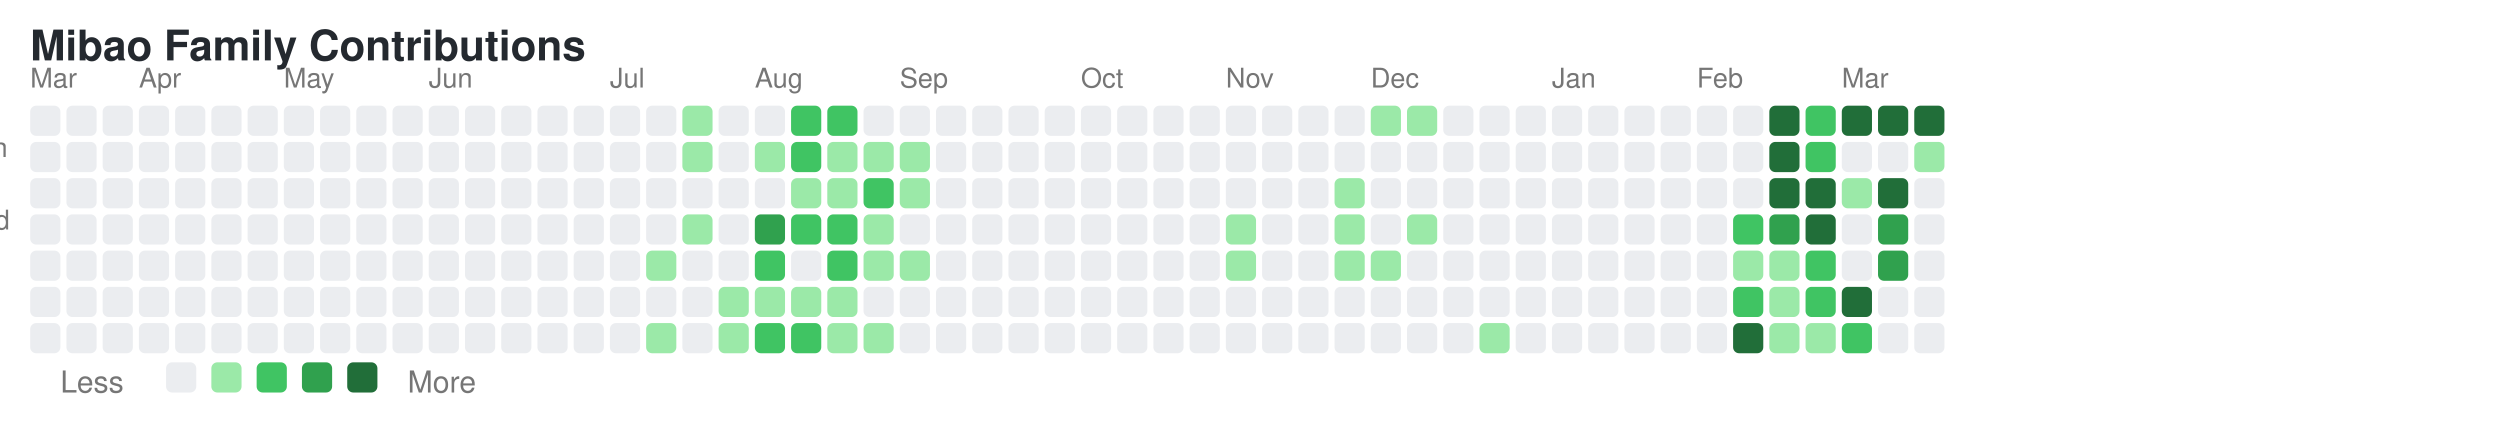
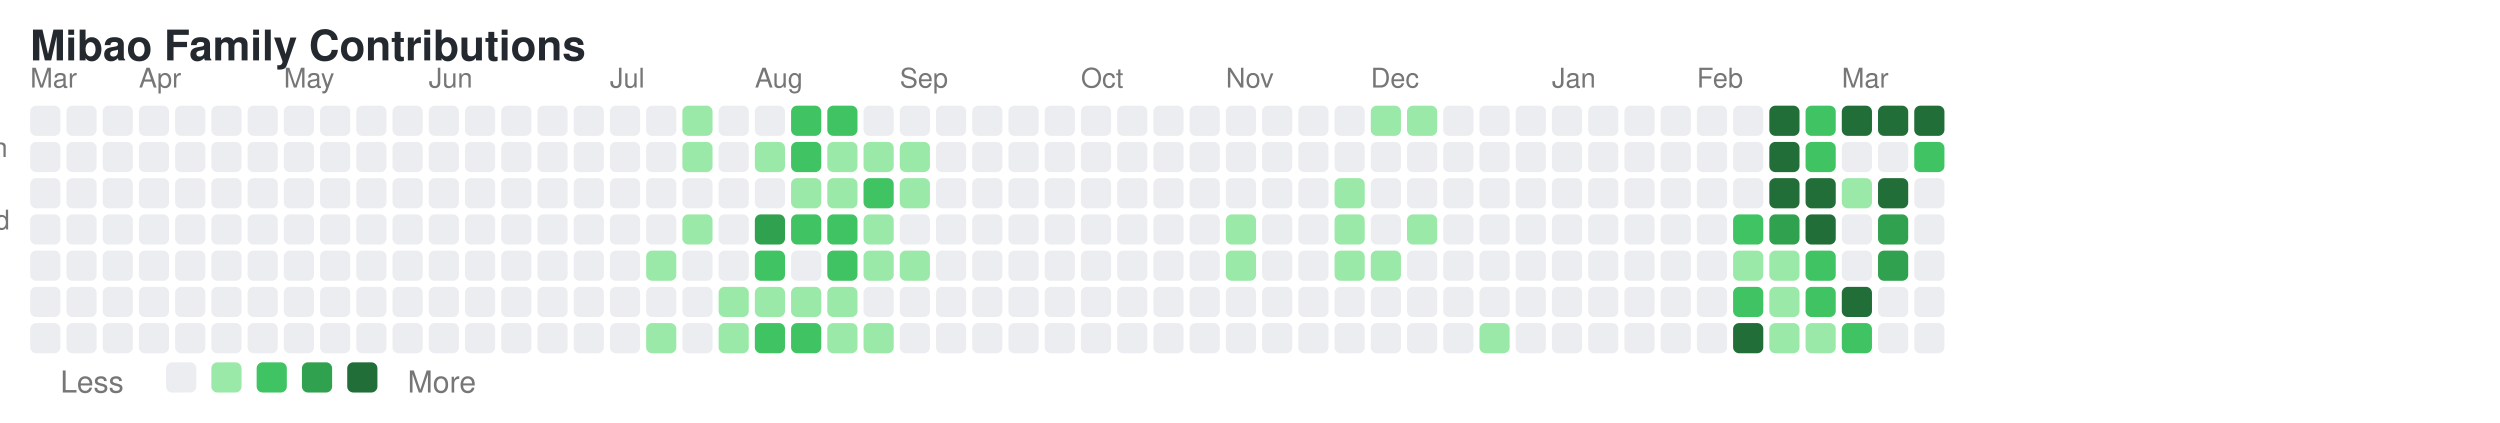
<svg xmlns="http://www.w3.org/2000/svg" width="828" height="140">
  <text x="10" y="20" font-family="-apple-system, BlinkMacSystemFont, Segoe UI, Helvetica, Arial, sans-serif" font-size="14" font-weight="600" fill="#24292f">Mibao Family Contributions</text>
  <g transform="translate(10, 35)">
    <text x="0" y="-6" font-family="-apple-system, BlinkMacSystemFont, Segoe UI, Helvetica, Arial, sans-serif" font-size="9" fill="#767676">Mar</text>
    <text x="36" y="-6" font-family="-apple-system, BlinkMacSystemFont, Segoe UI, Helvetica, Arial, sans-serif" font-size="9" fill="#767676">Apr</text>
    <text x="84" y="-6" font-family="-apple-system, BlinkMacSystemFont, Segoe UI, Helvetica, Arial, sans-serif" font-size="9" fill="#767676">May</text>
    <text x="132" y="-6" font-family="-apple-system, BlinkMacSystemFont, Segoe UI, Helvetica, Arial, sans-serif" font-size="9" fill="#767676">Jun</text>
    <text x="192" y="-6" font-family="-apple-system, BlinkMacSystemFont, Segoe UI, Helvetica, Arial, sans-serif" font-size="9" fill="#767676">Jul</text>
    <text x="240" y="-6" font-family="-apple-system, BlinkMacSystemFont, Segoe UI, Helvetica, Arial, sans-serif" font-size="9" fill="#767676">Aug</text>
    <text x="288" y="-6" font-family="-apple-system, BlinkMacSystemFont, Segoe UI, Helvetica, Arial, sans-serif" font-size="9" fill="#767676">Sep</text>
    <text x="348" y="-6" font-family="-apple-system, BlinkMacSystemFont, Segoe UI, Helvetica, Arial, sans-serif" font-size="9" fill="#767676">Oct</text>
    <text x="396" y="-6" font-family="-apple-system, BlinkMacSystemFont, Segoe UI, Helvetica, Arial, sans-serif" font-size="9" fill="#767676">Nov</text>
    <text x="444" y="-6" font-family="-apple-system, BlinkMacSystemFont, Segoe UI, Helvetica, Arial, sans-serif" font-size="9" fill="#767676">Dec</text>
    <text x="504" y="-6" font-family="-apple-system, BlinkMacSystemFont, Segoe UI, Helvetica, Arial, sans-serif" font-size="9" fill="#767676">Jan</text>
    <text x="552" y="-6" font-family="-apple-system, BlinkMacSystemFont, Segoe UI, Helvetica, Arial, sans-serif" font-size="9" fill="#767676">Feb</text>
    <text x="600" y="-6" font-family="-apple-system, BlinkMacSystemFont, Segoe UI, Helvetica, Arial, sans-serif" font-size="9" fill="#767676">Mar</text>
    <text x="-25" y="17.0" font-family="-apple-system, BlinkMacSystemFont, Segoe UI, Helvetica, Arial, sans-serif" font-size="9" fill="#767676">Mon</text>
    <text x="-25" y="41.0" font-family="-apple-system, BlinkMacSystemFont, Segoe UI, Helvetica, Arial, sans-serif" font-size="9" fill="#767676">Wed</text>
    <text x="-25" y="65.0" font-family="-apple-system, BlinkMacSystemFont, Segoe UI, Helvetica, Arial, sans-serif" font-size="9" fill="#767676">Fri</text>
    <rect x="0" y="0" width="10" height="10" fill="#ebedf0" rx="2" />
    <rect x="0" y="12" width="10" height="10" fill="#ebedf0" rx="2" />
    <rect x="0" y="24" width="10" height="10" fill="#ebedf0" rx="2" />
    <rect x="0" y="36" width="10" height="10" fill="#ebedf0" rx="2" />
    <rect x="0" y="48" width="10" height="10" fill="#ebedf0" rx="2" />
    <rect x="0" y="60" width="10" height="10" fill="#ebedf0" rx="2" />
    <rect x="0" y="72" width="10" height="10" fill="#ebedf0" rx="2" />
    <rect x="12" y="0" width="10" height="10" fill="#ebedf0" rx="2" />
    <rect x="12" y="12" width="10" height="10" fill="#ebedf0" rx="2" />
    <rect x="12" y="24" width="10" height="10" fill="#ebedf0" rx="2" />
    <rect x="12" y="36" width="10" height="10" fill="#ebedf0" rx="2" />
    <rect x="12" y="48" width="10" height="10" fill="#ebedf0" rx="2" />
    <rect x="12" y="60" width="10" height="10" fill="#ebedf0" rx="2" />
    <rect x="12" y="72" width="10" height="10" fill="#ebedf0" rx="2" />
    <rect x="24" y="0" width="10" height="10" fill="#ebedf0" rx="2" />
    <rect x="24" y="12" width="10" height="10" fill="#ebedf0" rx="2" />
    <rect x="24" y="24" width="10" height="10" fill="#ebedf0" rx="2" />
    <rect x="24" y="36" width="10" height="10" fill="#ebedf0" rx="2" />
    <rect x="24" y="48" width="10" height="10" fill="#ebedf0" rx="2" />
    <rect x="24" y="60" width="10" height="10" fill="#ebedf0" rx="2" />
    <rect x="24" y="72" width="10" height="10" fill="#ebedf0" rx="2" />
    <rect x="36" y="0" width="10" height="10" fill="#ebedf0" rx="2" />
    <rect x="36" y="12" width="10" height="10" fill="#ebedf0" rx="2" />
    <rect x="36" y="24" width="10" height="10" fill="#ebedf0" rx="2" />
    <rect x="36" y="36" width="10" height="10" fill="#ebedf0" rx="2" />
    <rect x="36" y="48" width="10" height="10" fill="#ebedf0" rx="2" />
    <rect x="36" y="60" width="10" height="10" fill="#ebedf0" rx="2" />
    <rect x="36" y="72" width="10" height="10" fill="#ebedf0" rx="2" />
    <rect x="48" y="0" width="10" height="10" fill="#ebedf0" rx="2" />
    <rect x="48" y="12" width="10" height="10" fill="#ebedf0" rx="2" />
    <rect x="48" y="24" width="10" height="10" fill="#ebedf0" rx="2" />
    <rect x="48" y="36" width="10" height="10" fill="#ebedf0" rx="2" />
    <rect x="48" y="48" width="10" height="10" fill="#ebedf0" rx="2" />
    <rect x="48" y="60" width="10" height="10" fill="#ebedf0" rx="2" />
    <rect x="48" y="72" width="10" height="10" fill="#ebedf0" rx="2" />
    <rect x="60" y="0" width="10" height="10" fill="#ebedf0" rx="2" />
    <rect x="60" y="12" width="10" height="10" fill="#ebedf0" rx="2" />
    <rect x="60" y="24" width="10" height="10" fill="#ebedf0" rx="2" />
    <rect x="60" y="36" width="10" height="10" fill="#ebedf0" rx="2" />
    <rect x="60" y="48" width="10" height="10" fill="#ebedf0" rx="2" />
    <rect x="60" y="60" width="10" height="10" fill="#ebedf0" rx="2" />
    <rect x="60" y="72" width="10" height="10" fill="#ebedf0" rx="2" />
    <rect x="72" y="0" width="10" height="10" fill="#ebedf0" rx="2" />
    <rect x="72" y="12" width="10" height="10" fill="#ebedf0" rx="2" />
    <rect x="72" y="24" width="10" height="10" fill="#ebedf0" rx="2" />
    <rect x="72" y="36" width="10" height="10" fill="#ebedf0" rx="2" />
    <rect x="72" y="48" width="10" height="10" fill="#ebedf0" rx="2" />
    <rect x="72" y="60" width="10" height="10" fill="#ebedf0" rx="2" />
    <rect x="72" y="72" width="10" height="10" fill="#ebedf0" rx="2" />
    <rect x="84" y="0" width="10" height="10" fill="#ebedf0" rx="2" />
    <rect x="84" y="12" width="10" height="10" fill="#ebedf0" rx="2" />
    <rect x="84" y="24" width="10" height="10" fill="#ebedf0" rx="2" />
    <rect x="84" y="36" width="10" height="10" fill="#ebedf0" rx="2" />
    <rect x="84" y="48" width="10" height="10" fill="#ebedf0" rx="2" />
    <rect x="84" y="60" width="10" height="10" fill="#ebedf0" rx="2" />
    <rect x="84" y="72" width="10" height="10" fill="#ebedf0" rx="2" />
    <rect x="96" y="0" width="10" height="10" fill="#ebedf0" rx="2" />
    <rect x="96" y="12" width="10" height="10" fill="#ebedf0" rx="2" />
    <rect x="96" y="24" width="10" height="10" fill="#ebedf0" rx="2" />
    <rect x="96" y="36" width="10" height="10" fill="#ebedf0" rx="2" />
    <rect x="96" y="48" width="10" height="10" fill="#ebedf0" rx="2" />
    <rect x="96" y="60" width="10" height="10" fill="#ebedf0" rx="2" />
    <rect x="96" y="72" width="10" height="10" fill="#ebedf0" rx="2" />
    <rect x="108" y="0" width="10" height="10" fill="#ebedf0" rx="2" />
    <rect x="108" y="12" width="10" height="10" fill="#ebedf0" rx="2" />
    <rect x="108" y="24" width="10" height="10" fill="#ebedf0" rx="2" />
    <rect x="108" y="36" width="10" height="10" fill="#ebedf0" rx="2" />
    <rect x="108" y="48" width="10" height="10" fill="#ebedf0" rx="2" />
    <rect x="108" y="60" width="10" height="10" fill="#ebedf0" rx="2" />
    <rect x="108" y="72" width="10" height="10" fill="#ebedf0" rx="2" />
    <rect x="120" y="0" width="10" height="10" fill="#ebedf0" rx="2" />
    <rect x="120" y="12" width="10" height="10" fill="#ebedf0" rx="2" />
    <rect x="120" y="24" width="10" height="10" fill="#ebedf0" rx="2" />
    <rect x="120" y="36" width="10" height="10" fill="#ebedf0" rx="2" />
    <rect x="120" y="48" width="10" height="10" fill="#ebedf0" rx="2" />
    <rect x="120" y="60" width="10" height="10" fill="#ebedf0" rx="2" />
    <rect x="120" y="72" width="10" height="10" fill="#ebedf0" rx="2" />
    <rect x="132" y="0" width="10" height="10" fill="#ebedf0" rx="2" />
    <rect x="132" y="12" width="10" height="10" fill="#ebedf0" rx="2" />
    <rect x="132" y="24" width="10" height="10" fill="#ebedf0" rx="2" />
    <rect x="132" y="36" width="10" height="10" fill="#ebedf0" rx="2" />
    <rect x="132" y="48" width="10" height="10" fill="#ebedf0" rx="2" />
    <rect x="132" y="60" width="10" height="10" fill="#ebedf0" rx="2" />
    <rect x="132" y="72" width="10" height="10" fill="#ebedf0" rx="2" />
    <rect x="144" y="0" width="10" height="10" fill="#ebedf0" rx="2" />
    <rect x="144" y="12" width="10" height="10" fill="#ebedf0" rx="2" />
    <rect x="144" y="24" width="10" height="10" fill="#ebedf0" rx="2" />
    <rect x="144" y="36" width="10" height="10" fill="#ebedf0" rx="2" />
    <rect x="144" y="48" width="10" height="10" fill="#ebedf0" rx="2" />
    <rect x="144" y="60" width="10" height="10" fill="#ebedf0" rx="2" />
    <rect x="144" y="72" width="10" height="10" fill="#ebedf0" rx="2" />
    <rect x="156" y="0" width="10" height="10" fill="#ebedf0" rx="2" />
    <rect x="156" y="12" width="10" height="10" fill="#ebedf0" rx="2" />
    <rect x="156" y="24" width="10" height="10" fill="#ebedf0" rx="2" />
    <rect x="156" y="36" width="10" height="10" fill="#ebedf0" rx="2" />
    <rect x="156" y="48" width="10" height="10" fill="#ebedf0" rx="2" />
    <rect x="156" y="60" width="10" height="10" fill="#ebedf0" rx="2" />
    <rect x="156" y="72" width="10" height="10" fill="#ebedf0" rx="2" />
    <rect x="168" y="0" width="10" height="10" fill="#ebedf0" rx="2" />
    <rect x="168" y="12" width="10" height="10" fill="#ebedf0" rx="2" />
    <rect x="168" y="24" width="10" height="10" fill="#ebedf0" rx="2" />
    <rect x="168" y="36" width="10" height="10" fill="#ebedf0" rx="2" />
    <rect x="168" y="48" width="10" height="10" fill="#ebedf0" rx="2" />
    <rect x="168" y="60" width="10" height="10" fill="#ebedf0" rx="2" />
    <rect x="168" y="72" width="10" height="10" fill="#ebedf0" rx="2" />
    <rect x="180" y="0" width="10" height="10" fill="#ebedf0" rx="2" />
    <rect x="180" y="12" width="10" height="10" fill="#ebedf0" rx="2" />
    <rect x="180" y="24" width="10" height="10" fill="#ebedf0" rx="2" />
    <rect x="180" y="36" width="10" height="10" fill="#ebedf0" rx="2" />
    <rect x="180" y="48" width="10" height="10" fill="#ebedf0" rx="2" />
    <rect x="180" y="60" width="10" height="10" fill="#ebedf0" rx="2" />
    <rect x="180" y="72" width="10" height="10" fill="#ebedf0" rx="2" />
    <rect x="192" y="0" width="10" height="10" fill="#ebedf0" rx="2" />
    <rect x="192" y="12" width="10" height="10" fill="#ebedf0" rx="2" />
    <rect x="192" y="24" width="10" height="10" fill="#ebedf0" rx="2" />
    <rect x="192" y="36" width="10" height="10" fill="#ebedf0" rx="2" />
    <rect x="192" y="48" width="10" height="10" fill="#ebedf0" rx="2" />
    <rect x="192" y="60" width="10" height="10" fill="#ebedf0" rx="2" />
    <rect x="192" y="72" width="10" height="10" fill="#ebedf0" rx="2" />
    <rect x="204" y="0" width="10" height="10" fill="#ebedf0" rx="2" />
    <rect x="204" y="12" width="10" height="10" fill="#ebedf0" rx="2" />
    <rect x="204" y="24" width="10" height="10" fill="#ebedf0" rx="2" />
    <rect x="204" y="36" width="10" height="10" fill="#ebedf0" rx="2" />
    <rect x="204" y="48" width="10" height="10" fill="#9be9a8" rx="2" />
    <rect x="204" y="60" width="10" height="10" fill="#ebedf0" rx="2" />
    <rect x="204" y="72" width="10" height="10" fill="#9be9a8" rx="2" />
    <rect x="216" y="0" width="10" height="10" fill="#9be9a8" rx="2" />
    <rect x="216" y="12" width="10" height="10" fill="#9be9a8" rx="2" />
    <rect x="216" y="24" width="10" height="10" fill="#ebedf0" rx="2" />
    <rect x="216" y="36" width="10" height="10" fill="#9be9a8" rx="2" />
    <rect x="216" y="48" width="10" height="10" fill="#ebedf0" rx="2" />
    <rect x="216" y="60" width="10" height="10" fill="#ebedf0" rx="2" />
    <rect x="216" y="72" width="10" height="10" fill="#ebedf0" rx="2" />
    <rect x="228" y="0" width="10" height="10" fill="#ebedf0" rx="2" />
    <rect x="228" y="12" width="10" height="10" fill="#ebedf0" rx="2" />
    <rect x="228" y="24" width="10" height="10" fill="#ebedf0" rx="2" />
    <rect x="228" y="36" width="10" height="10" fill="#ebedf0" rx="2" />
    <rect x="228" y="48" width="10" height="10" fill="#ebedf0" rx="2" />
    <rect x="228" y="60" width="10" height="10" fill="#9be9a8" rx="2" />
    <rect x="228" y="72" width="10" height="10" fill="#9be9a8" rx="2" />
    <rect x="240" y="0" width="10" height="10" fill="#ebedf0" rx="2" />
    <rect x="240" y="12" width="10" height="10" fill="#9be9a8" rx="2" />
    <rect x="240" y="24" width="10" height="10" fill="#ebedf0" rx="2" />
    <rect x="240" y="36" width="10" height="10" fill="#30a14e" rx="2" />
    <rect x="240" y="48" width="10" height="10" fill="#40c463" rx="2" />
    <rect x="240" y="60" width="10" height="10" fill="#9be9a8" rx="2" />
    <rect x="240" y="72" width="10" height="10" fill="#40c463" rx="2" />
    <rect x="252" y="0" width="10" height="10" fill="#40c463" rx="2" />
    <rect x="252" y="12" width="10" height="10" fill="#40c463" rx="2" />
    <rect x="252" y="24" width="10" height="10" fill="#9be9a8" rx="2" />
    <rect x="252" y="36" width="10" height="10" fill="#40c463" rx="2" />
    <rect x="252" y="48" width="10" height="10" fill="#ebedf0" rx="2" />
    <rect x="252" y="60" width="10" height="10" fill="#9be9a8" rx="2" />
    <rect x="252" y="72" width="10" height="10" fill="#40c463" rx="2" />
    <rect x="264" y="0" width="10" height="10" fill="#40c463" rx="2" />
    <rect x="264" y="12" width="10" height="10" fill="#9be9a8" rx="2" />
    <rect x="264" y="24" width="10" height="10" fill="#9be9a8" rx="2" />
    <rect x="264" y="36" width="10" height="10" fill="#40c463" rx="2" />
    <rect x="264" y="48" width="10" height="10" fill="#40c463" rx="2" />
    <rect x="264" y="60" width="10" height="10" fill="#9be9a8" rx="2" />
    <rect x="264" y="72" width="10" height="10" fill="#9be9a8" rx="2" />
    <rect x="276" y="0" width="10" height="10" fill="#ebedf0" rx="2" />
    <rect x="276" y="12" width="10" height="10" fill="#9be9a8" rx="2" />
    <rect x="276" y="24" width="10" height="10" fill="#40c463" rx="2" />
    <rect x="276" y="36" width="10" height="10" fill="#9be9a8" rx="2" />
    <rect x="276" y="48" width="10" height="10" fill="#9be9a8" rx="2" />
    <rect x="276" y="60" width="10" height="10" fill="#ebedf0" rx="2" />
    <rect x="276" y="72" width="10" height="10" fill="#9be9a8" rx="2" />
    <rect x="288" y="0" width="10" height="10" fill="#ebedf0" rx="2" />
    <rect x="288" y="12" width="10" height="10" fill="#9be9a8" rx="2" />
    <rect x="288" y="24" width="10" height="10" fill="#9be9a8" rx="2" />
    <rect x="288" y="36" width="10" height="10" fill="#ebedf0" rx="2" />
    <rect x="288" y="48" width="10" height="10" fill="#9be9a8" rx="2" />
    <rect x="288" y="60" width="10" height="10" fill="#ebedf0" rx="2" />
    <rect x="288" y="72" width="10" height="10" fill="#ebedf0" rx="2" />
    <rect x="300" y="0" width="10" height="10" fill="#ebedf0" rx="2" />
    <rect x="300" y="12" width="10" height="10" fill="#ebedf0" rx="2" />
    <rect x="300" y="24" width="10" height="10" fill="#ebedf0" rx="2" />
    <rect x="300" y="36" width="10" height="10" fill="#ebedf0" rx="2" />
    <rect x="300" y="48" width="10" height="10" fill="#ebedf0" rx="2" />
    <rect x="300" y="60" width="10" height="10" fill="#ebedf0" rx="2" />
    <rect x="300" y="72" width="10" height="10" fill="#ebedf0" rx="2" />
    <rect x="312" y="0" width="10" height="10" fill="#ebedf0" rx="2" />
    <rect x="312" y="12" width="10" height="10" fill="#ebedf0" rx="2" />
    <rect x="312" y="24" width="10" height="10" fill="#ebedf0" rx="2" />
    <rect x="312" y="36" width="10" height="10" fill="#ebedf0" rx="2" />
    <rect x="312" y="48" width="10" height="10" fill="#ebedf0" rx="2" />
    <rect x="312" y="60" width="10" height="10" fill="#ebedf0" rx="2" />
    <rect x="312" y="72" width="10" height="10" fill="#ebedf0" rx="2" />
    <rect x="324" y="0" width="10" height="10" fill="#ebedf0" rx="2" />
    <rect x="324" y="12" width="10" height="10" fill="#ebedf0" rx="2" />
    <rect x="324" y="24" width="10" height="10" fill="#ebedf0" rx="2" />
    <rect x="324" y="36" width="10" height="10" fill="#ebedf0" rx="2" />
    <rect x="324" y="48" width="10" height="10" fill="#ebedf0" rx="2" />
    <rect x="324" y="60" width="10" height="10" fill="#ebedf0" rx="2" />
    <rect x="324" y="72" width="10" height="10" fill="#ebedf0" rx="2" />
    <rect x="336" y="0" width="10" height="10" fill="#ebedf0" rx="2" />
    <rect x="336" y="12" width="10" height="10" fill="#ebedf0" rx="2" />
    <rect x="336" y="24" width="10" height="10" fill="#ebedf0" rx="2" />
    <rect x="336" y="36" width="10" height="10" fill="#ebedf0" rx="2" />
    <rect x="336" y="48" width="10" height="10" fill="#ebedf0" rx="2" />
    <rect x="336" y="60" width="10" height="10" fill="#ebedf0" rx="2" />
    <rect x="336" y="72" width="10" height="10" fill="#ebedf0" rx="2" />
    <rect x="348" y="0" width="10" height="10" fill="#ebedf0" rx="2" />
    <rect x="348" y="12" width="10" height="10" fill="#ebedf0" rx="2" />
    <rect x="348" y="24" width="10" height="10" fill="#ebedf0" rx="2" />
    <rect x="348" y="36" width="10" height="10" fill="#ebedf0" rx="2" />
    <rect x="348" y="48" width="10" height="10" fill="#ebedf0" rx="2" />
    <rect x="348" y="60" width="10" height="10" fill="#ebedf0" rx="2" />
    <rect x="348" y="72" width="10" height="10" fill="#ebedf0" rx="2" />
    <rect x="360" y="0" width="10" height="10" fill="#ebedf0" rx="2" />
    <rect x="360" y="12" width="10" height="10" fill="#ebedf0" rx="2" />
    <rect x="360" y="24" width="10" height="10" fill="#ebedf0" rx="2" />
    <rect x="360" y="36" width="10" height="10" fill="#ebedf0" rx="2" />
    <rect x="360" y="48" width="10" height="10" fill="#ebedf0" rx="2" />
    <rect x="360" y="60" width="10" height="10" fill="#ebedf0" rx="2" />
    <rect x="360" y="72" width="10" height="10" fill="#ebedf0" rx="2" />
    <rect x="372" y="0" width="10" height="10" fill="#ebedf0" rx="2" />
    <rect x="372" y="12" width="10" height="10" fill="#ebedf0" rx="2" />
    <rect x="372" y="24" width="10" height="10" fill="#ebedf0" rx="2" />
    <rect x="372" y="36" width="10" height="10" fill="#ebedf0" rx="2" />
    <rect x="372" y="48" width="10" height="10" fill="#ebedf0" rx="2" />
    <rect x="372" y="60" width="10" height="10" fill="#ebedf0" rx="2" />
    <rect x="372" y="72" width="10" height="10" fill="#ebedf0" rx="2" />
    <rect x="384" y="0" width="10" height="10" fill="#ebedf0" rx="2" />
    <rect x="384" y="12" width="10" height="10" fill="#ebedf0" rx="2" />
    <rect x="384" y="24" width="10" height="10" fill="#ebedf0" rx="2" />
    <rect x="384" y="36" width="10" height="10" fill="#ebedf0" rx="2" />
    <rect x="384" y="48" width="10" height="10" fill="#ebedf0" rx="2" />
    <rect x="384" y="60" width="10" height="10" fill="#ebedf0" rx="2" />
    <rect x="384" y="72" width="10" height="10" fill="#ebedf0" rx="2" />
    <rect x="396" y="0" width="10" height="10" fill="#ebedf0" rx="2" />
    <rect x="396" y="12" width="10" height="10" fill="#ebedf0" rx="2" />
    <rect x="396" y="24" width="10" height="10" fill="#ebedf0" rx="2" />
    <rect x="396" y="36" width="10" height="10" fill="#9be9a8" rx="2" />
    <rect x="396" y="48" width="10" height="10" fill="#9be9a8" rx="2" />
    <rect x="396" y="60" width="10" height="10" fill="#ebedf0" rx="2" />
    <rect x="396" y="72" width="10" height="10" fill="#ebedf0" rx="2" />
    <rect x="408" y="0" width="10" height="10" fill="#ebedf0" rx="2" />
    <rect x="408" y="12" width="10" height="10" fill="#ebedf0" rx="2" />
    <rect x="408" y="24" width="10" height="10" fill="#ebedf0" rx="2" />
    <rect x="408" y="36" width="10" height="10" fill="#ebedf0" rx="2" />
    <rect x="408" y="48" width="10" height="10" fill="#ebedf0" rx="2" />
    <rect x="408" y="60" width="10" height="10" fill="#ebedf0" rx="2" />
    <rect x="408" y="72" width="10" height="10" fill="#ebedf0" rx="2" />
    <rect x="420" y="0" width="10" height="10" fill="#ebedf0" rx="2" />
    <rect x="420" y="12" width="10" height="10" fill="#ebedf0" rx="2" />
    <rect x="420" y="24" width="10" height="10" fill="#ebedf0" rx="2" />
    <rect x="420" y="36" width="10" height="10" fill="#ebedf0" rx="2" />
    <rect x="420" y="48" width="10" height="10" fill="#ebedf0" rx="2" />
    <rect x="420" y="60" width="10" height="10" fill="#ebedf0" rx="2" />
    <rect x="420" y="72" width="10" height="10" fill="#ebedf0" rx="2" />
    <rect x="432" y="0" width="10" height="10" fill="#ebedf0" rx="2" />
    <rect x="432" y="12" width="10" height="10" fill="#ebedf0" rx="2" />
    <rect x="432" y="24" width="10" height="10" fill="#9be9a8" rx="2" />
    <rect x="432" y="36" width="10" height="10" fill="#9be9a8" rx="2" />
    <rect x="432" y="48" width="10" height="10" fill="#9be9a8" rx="2" />
    <rect x="432" y="60" width="10" height="10" fill="#ebedf0" rx="2" />
    <rect x="432" y="72" width="10" height="10" fill="#ebedf0" rx="2" />
    <rect x="444" y="0" width="10" height="10" fill="#9be9a8" rx="2" />
    <rect x="444" y="12" width="10" height="10" fill="#ebedf0" rx="2" />
    <rect x="444" y="24" width="10" height="10" fill="#ebedf0" rx="2" />
    <rect x="444" y="36" width="10" height="10" fill="#ebedf0" rx="2" />
    <rect x="444" y="48" width="10" height="10" fill="#9be9a8" rx="2" />
    <rect x="444" y="60" width="10" height="10" fill="#ebedf0" rx="2" />
    <rect x="444" y="72" width="10" height="10" fill="#ebedf0" rx="2" />
    <rect x="456" y="0" width="10" height="10" fill="#9be9a8" rx="2" />
    <rect x="456" y="12" width="10" height="10" fill="#ebedf0" rx="2" />
    <rect x="456" y="24" width="10" height="10" fill="#ebedf0" rx="2" />
    <rect x="456" y="36" width="10" height="10" fill="#9be9a8" rx="2" />
    <rect x="456" y="48" width="10" height="10" fill="#ebedf0" rx="2" />
    <rect x="456" y="60" width="10" height="10" fill="#ebedf0" rx="2" />
    <rect x="456" y="72" width="10" height="10" fill="#ebedf0" rx="2" />
    <rect x="468" y="0" width="10" height="10" fill="#ebedf0" rx="2" />
    <rect x="468" y="12" width="10" height="10" fill="#ebedf0" rx="2" />
    <rect x="468" y="24" width="10" height="10" fill="#ebedf0" rx="2" />
    <rect x="468" y="36" width="10" height="10" fill="#ebedf0" rx="2" />
    <rect x="468" y="48" width="10" height="10" fill="#ebedf0" rx="2" />
    <rect x="468" y="60" width="10" height="10" fill="#ebedf0" rx="2" />
    <rect x="468" y="72" width="10" height="10" fill="#ebedf0" rx="2" />
    <rect x="480" y="0" width="10" height="10" fill="#ebedf0" rx="2" />
    <rect x="480" y="12" width="10" height="10" fill="#ebedf0" rx="2" />
    <rect x="480" y="24" width="10" height="10" fill="#ebedf0" rx="2" />
    <rect x="480" y="36" width="10" height="10" fill="#ebedf0" rx="2" />
    <rect x="480" y="48" width="10" height="10" fill="#ebedf0" rx="2" />
    <rect x="480" y="60" width="10" height="10" fill="#ebedf0" rx="2" />
    <rect x="480" y="72" width="10" height="10" fill="#9be9a8" rx="2" />
    <rect x="492" y="0" width="10" height="10" fill="#ebedf0" rx="2" />
    <rect x="492" y="12" width="10" height="10" fill="#ebedf0" rx="2" />
    <rect x="492" y="24" width="10" height="10" fill="#ebedf0" rx="2" />
    <rect x="492" y="36" width="10" height="10" fill="#ebedf0" rx="2" />
    <rect x="492" y="48" width="10" height="10" fill="#ebedf0" rx="2" />
    <rect x="492" y="60" width="10" height="10" fill="#ebedf0" rx="2" />
    <rect x="492" y="72" width="10" height="10" fill="#ebedf0" rx="2" />
    <rect x="504" y="0" width="10" height="10" fill="#ebedf0" rx="2" />
    <rect x="504" y="12" width="10" height="10" fill="#ebedf0" rx="2" />
    <rect x="504" y="24" width="10" height="10" fill="#ebedf0" rx="2" />
    <rect x="504" y="36" width="10" height="10" fill="#ebedf0" rx="2" />
    <rect x="504" y="48" width="10" height="10" fill="#ebedf0" rx="2" />
    <rect x="504" y="60" width="10" height="10" fill="#ebedf0" rx="2" />
    <rect x="504" y="72" width="10" height="10" fill="#ebedf0" rx="2" />
    <rect x="516" y="0" width="10" height="10" fill="#ebedf0" rx="2" />
    <rect x="516" y="12" width="10" height="10" fill="#ebedf0" rx="2" />
    <rect x="516" y="24" width="10" height="10" fill="#ebedf0" rx="2" />
    <rect x="516" y="36" width="10" height="10" fill="#ebedf0" rx="2" />
    <rect x="516" y="48" width="10" height="10" fill="#ebedf0" rx="2" />
    <rect x="516" y="60" width="10" height="10" fill="#ebedf0" rx="2" />
    <rect x="516" y="72" width="10" height="10" fill="#ebedf0" rx="2" />
    <rect x="528" y="0" width="10" height="10" fill="#ebedf0" rx="2" />
    <rect x="528" y="12" width="10" height="10" fill="#ebedf0" rx="2" />
    <rect x="528" y="24" width="10" height="10" fill="#ebedf0" rx="2" />
    <rect x="528" y="36" width="10" height="10" fill="#ebedf0" rx="2" />
    <rect x="528" y="48" width="10" height="10" fill="#ebedf0" rx="2" />
    <rect x="528" y="60" width="10" height="10" fill="#ebedf0" rx="2" />
    <rect x="528" y="72" width="10" height="10" fill="#ebedf0" rx="2" />
    <rect x="540" y="0" width="10" height="10" fill="#ebedf0" rx="2" />
    <rect x="540" y="12" width="10" height="10" fill="#ebedf0" rx="2" />
    <rect x="540" y="24" width="10" height="10" fill="#ebedf0" rx="2" />
    <rect x="540" y="36" width="10" height="10" fill="#ebedf0" rx="2" />
    <rect x="540" y="48" width="10" height="10" fill="#ebedf0" rx="2" />
    <rect x="540" y="60" width="10" height="10" fill="#ebedf0" rx="2" />
    <rect x="540" y="72" width="10" height="10" fill="#ebedf0" rx="2" />
    <rect x="552" y="0" width="10" height="10" fill="#ebedf0" rx="2" />
    <rect x="552" y="12" width="10" height="10" fill="#ebedf0" rx="2" />
    <rect x="552" y="24" width="10" height="10" fill="#ebedf0" rx="2" />
    <rect x="552" y="36" width="10" height="10" fill="#ebedf0" rx="2" />
    <rect x="552" y="48" width="10" height="10" fill="#ebedf0" rx="2" />
    <rect x="552" y="60" width="10" height="10" fill="#ebedf0" rx="2" />
    <rect x="552" y="72" width="10" height="10" fill="#ebedf0" rx="2" />
    <rect x="564" y="0" width="10" height="10" fill="#ebedf0" rx="2" />
    <rect x="564" y="12" width="10" height="10" fill="#ebedf0" rx="2" />
    <rect x="564" y="24" width="10" height="10" fill="#ebedf0" rx="2" />
    <rect x="564" y="36" width="10" height="10" fill="#40c463" rx="2" />
    <rect x="564" y="48" width="10" height="10" fill="#9be9a8" rx="2" />
    <rect x="564" y="60" width="10" height="10" fill="#40c463" rx="2" />
    <rect x="564" y="72" width="10" height="10" fill="#216e39" rx="2" />
    <rect x="576" y="0" width="10" height="10" fill="#216e39" rx="2" />
    <rect x="576" y="12" width="10" height="10" fill="#216e39" rx="2" />
    <rect x="576" y="24" width="10" height="10" fill="#216e39" rx="2" />
    <rect x="576" y="36" width="10" height="10" fill="#30a14e" rx="2" />
    <rect x="576" y="48" width="10" height="10" fill="#9be9a8" rx="2" />
    <rect x="576" y="60" width="10" height="10" fill="#9be9a8" rx="2" />
    <rect x="576" y="72" width="10" height="10" fill="#9be9a8" rx="2" />
    <rect x="588" y="0" width="10" height="10" fill="#40c463" rx="2" />
    <rect x="588" y="12" width="10" height="10" fill="#40c463" rx="2" />
    <rect x="588" y="24" width="10" height="10" fill="#216e39" rx="2" />
    <rect x="588" y="36" width="10" height="10" fill="#216e39" rx="2" />
    <rect x="588" y="48" width="10" height="10" fill="#40c463" rx="2" />
    <rect x="588" y="60" width="10" height="10" fill="#40c463" rx="2" />
    <rect x="588" y="72" width="10" height="10" fill="#9be9a8" rx="2" />
    <rect x="600" y="0" width="10" height="10" fill="#216e39" rx="2" />
    <rect x="600" y="12" width="10" height="10" fill="#ebedf0" rx="2" />
    <rect x="600" y="24" width="10" height="10" fill="#9be9a8" rx="2" />
    <rect x="600" y="36" width="10" height="10" fill="#ebedf0" rx="2" />
    <rect x="600" y="48" width="10" height="10" fill="#ebedf0" rx="2" />
    <rect x="600" y="60" width="10" height="10" fill="#216e39" rx="2" />
    <rect x="600" y="72" width="10" height="10" fill="#40c463" rx="2" />
    <rect x="612" y="0" width="10" height="10" fill="#216e39" rx="2" />
    <rect x="612" y="12" width="10" height="10" fill="#ebedf0" rx="2" />
    <rect x="612" y="24" width="10" height="10" fill="#216e39" rx="2" />
    <rect x="612" y="36" width="10" height="10" fill="#30a14e" rx="2" />
    <rect x="612" y="48" width="10" height="10" fill="#30a14e" rx="2" />
    <rect x="612" y="60" width="10" height="10" fill="#ebedf0" rx="2" />
    <rect x="612" y="72" width="10" height="10" fill="#ebedf0" rx="2" />
    <rect x="624" y="0" width="10" height="10" fill="#216e39" rx="2" />
-     <rect x="624" y="12" width="10" height="10" fill="#9be9a8" rx="2" />
+     <rect x="624" y="12" width="10" height="10" fill="#40c463" rx="2" />
    <rect x="624" y="24" width="10" height="10" fill="#ebedf0" rx="2" />
    <rect x="624" y="36" width="10" height="10" fill="#ebedf0" rx="2" />
    <rect x="624" y="48" width="10" height="10" fill="#ebedf0" rx="2" />
    <rect x="624" y="60" width="10" height="10" fill="#ebedf0" rx="2" />
    <rect x="624" y="72" width="10" height="10" fill="#ebedf0" rx="2" />
    <text x="10" y="95" font-family="-apple-system, BlinkMacSystemFont, Segoe UI, Helvetica, Arial, sans-serif" font-size="10" fill="#767676">Less</text>
    <rect x="45" y="85" width="10" height="10" fill="#ebedf0" rx="2" />
    <rect x="60" y="85" width="10" height="10" fill="#9be9a8" rx="2" />
    <rect x="75" y="85" width="10" height="10" fill="#40c463" rx="2" />
    <rect x="90" y="85" width="10" height="10" fill="#30a14e" rx="2" />
    <rect x="105" y="85" width="10" height="10" fill="#216e39" rx="2" />
    <text x="125" y="95" font-family="-apple-system, BlinkMacSystemFont, Segoe UI, Helvetica, Arial, sans-serif" font-size="10" fill="#767676">More</text>
  </g>
</svg>
